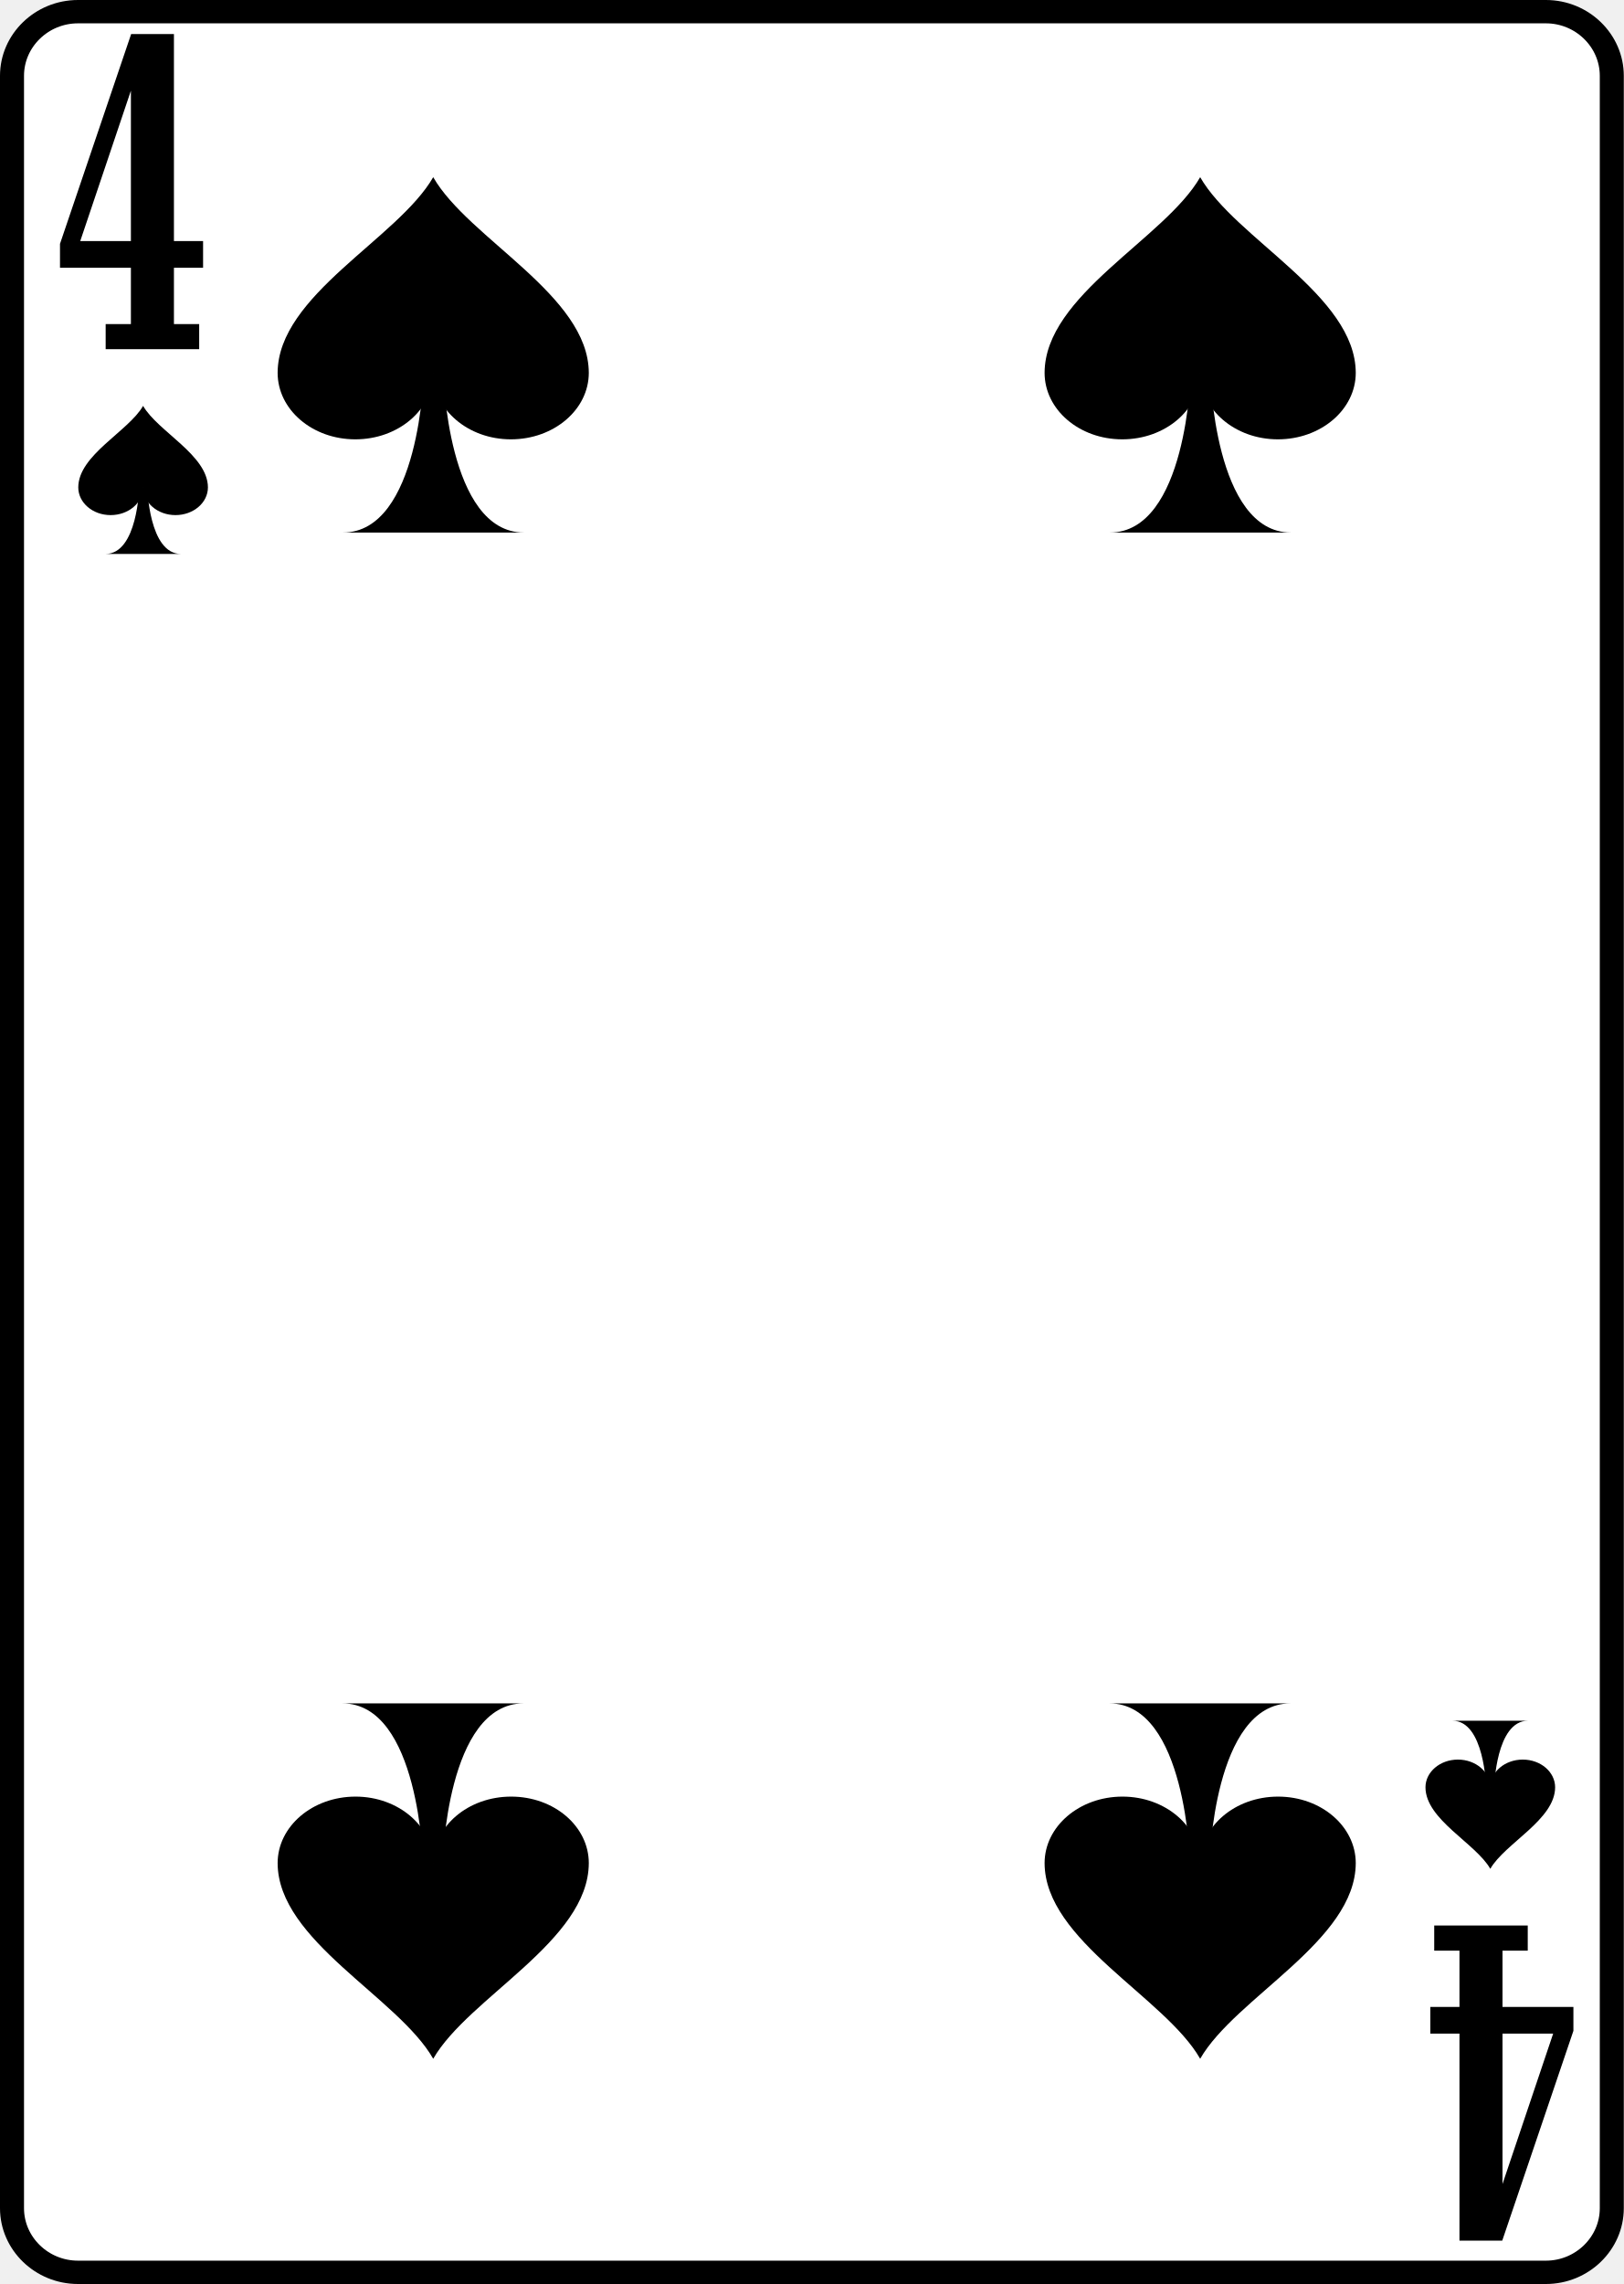
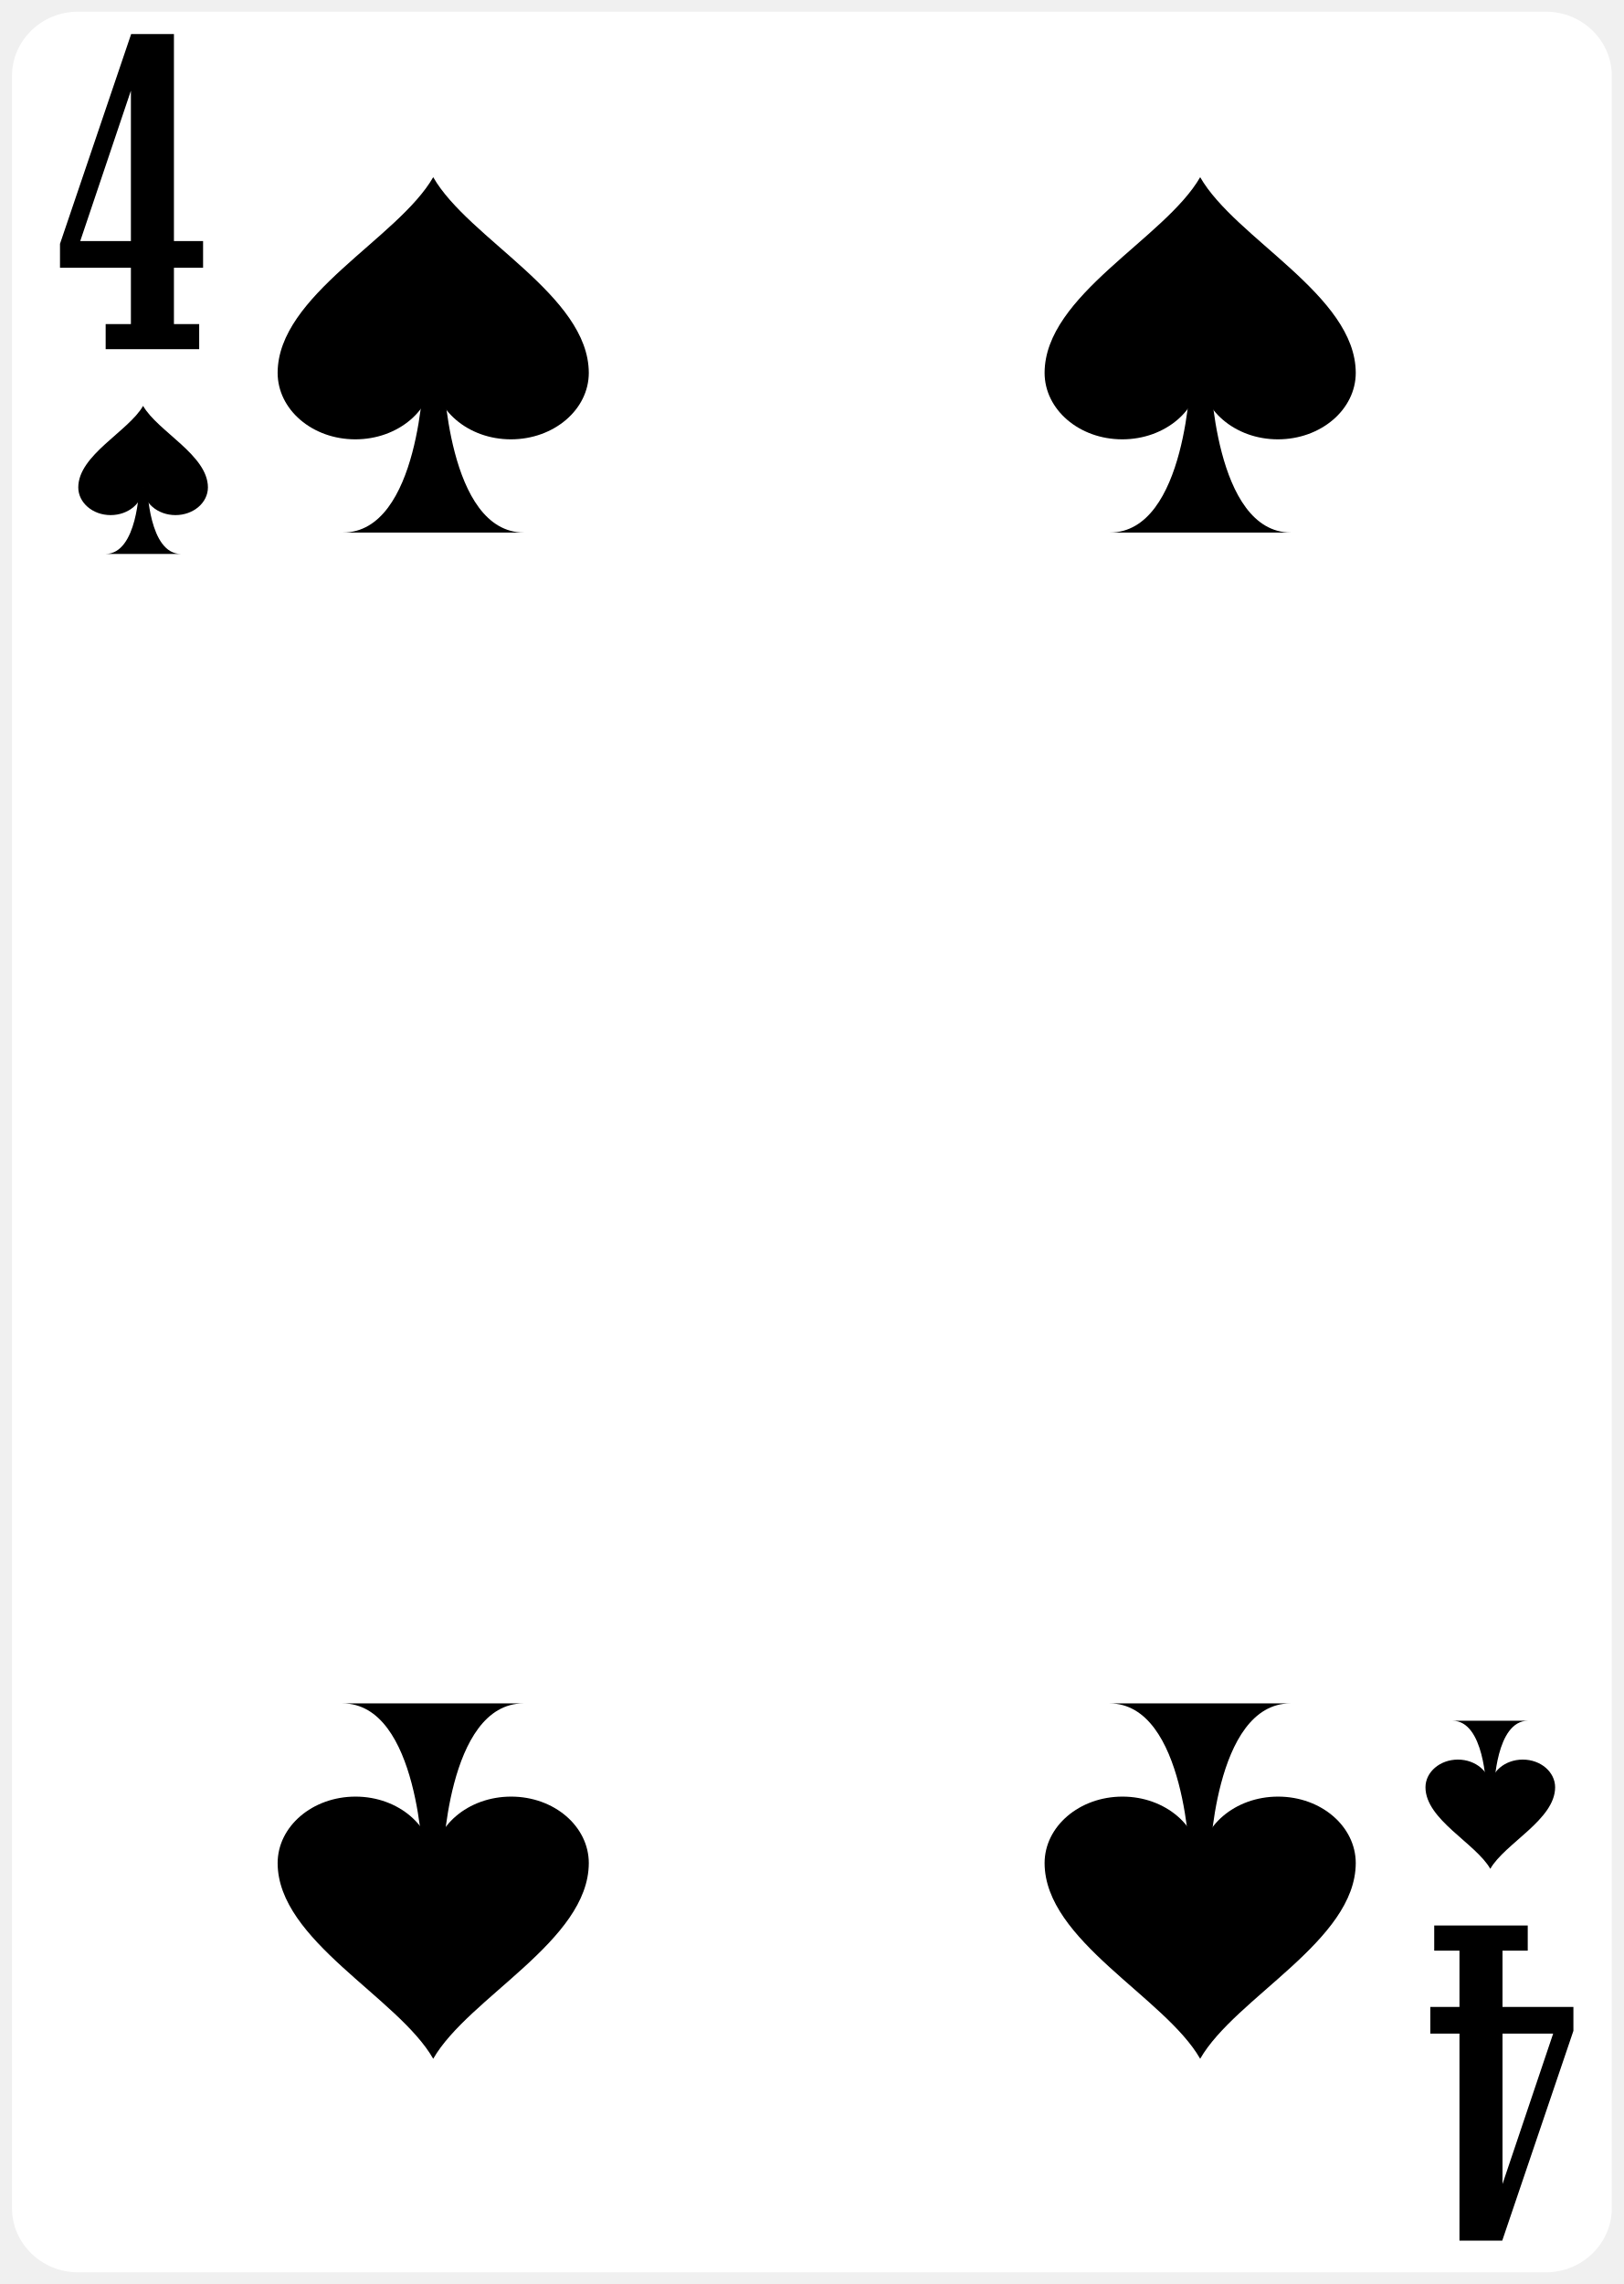
<svg xmlns="http://www.w3.org/2000/svg" xmlns:xlink="http://www.w3.org/1999/xlink" width="512" height="720" viewBox="0 0 169.075 244.640" preserveAspectRatio="none">
  <defs>
    <g id="base">
-       <path style="fill:#FFFFFF;stroke:#000000;stroke-width:2.5" d="M 0,0C0,3.78 3.09,6.87 6.87,6.87L159.715,6.87C163.485,6.87 166.575,3.78 166.575,0L166.575,-228.4C166.575,-232.18 163.485,-235.27 159.715,-235.27L6.87,-235.27C3.09,-235.27 0,-232.18 0,-228.4L0,0 z" id="path49" />
+       <path style="fill:#FFFFFF;stroke:none;stroke-width:2.5" d="M 0,0C0,3.78 3.09,6.87 6.87,6.87L159.715,6.87C163.485,6.87 166.575,3.78 166.575,0L166.575,-228.4C166.575,-232.18 163.485,-235.27 159.715,-235.27L6.87,-235.27C3.09,-235.27 0,-232.18 0,-228.4L0,0 z" id="path49" />
    </g>
    <g id="n_4">
      <text transform="scale(0.56453 1.05741)" font-family="DejaVu Serif" font-weight="bold" font-size="43" id="text19">4</text>
    </g>
    <g id="spade">
      <path d="M3.92-7.93c-1.67,0-2.55,1.78-3.01,3.56c-0.46,1.78-0.5,3.56-0.5,3.56L-0.44-0.8c0,0-0.16-7.13-3.5-7.13H3.92z" id="path73" />
      <path d="M6.75-0.8C6.74,2.67,1.53,5.19,0,7.93C-1.53,5.18-6.74,2.66-6.75-0.8c0-1.64,1.51-2.97,3.38-2.97C-1.51-3.77,0-2.44,0-0.8c0-1.64,1.51-2.97,3.38-2.97S6.75-2.44,6.75-0.8z" id="path75" />
    </g>
  </defs>
  <g id="spade_4" transform="translate(-501.475,-492.892)">
    <use xlink:href="#base" x="502.725" y="729.412" width="100%" height="100%" />
    <use xlink:href="#n_4" x="506.725" y="530.295" width="100%" height="100%" />
    <use xlink:href="#n_4" x="666.3" y="699.132" transform="matrix(-1,0,0,-1,1332.6,1398.264)" width="100%" height="100%" />
    <use xlink:href="#spade" x="516.375" y="544.295" transform="matrix(-1,0,0,-1,1032.75,1088.59)" width="100%" height="100%" />
    <use xlink:href="#spade" x="656.65" y="685.132" width="100%" height="100%" />
    <use xlink:href="#spade" x="227.743" y="221.209" transform="matrix(-2.4,0,0,-2.4,1093.166,1061.803)" width="100%" height="100%" />
    <use xlink:href="#spade" x="227.743" y="289.323" transform="scale(2.4,2.4)" width="100%" height="100%" />
    <use xlink:href="#spade" x="261.017" y="221.209" transform="matrix(-2.4,0,0,-2.4,1252.882,1061.803)" width="100%" height="100%" />
    <use xlink:href="#spade" x="261.017" y="289.323" transform="scale(2.4,2.4)" width="100%" height="100%" />
  </g>
</svg>
